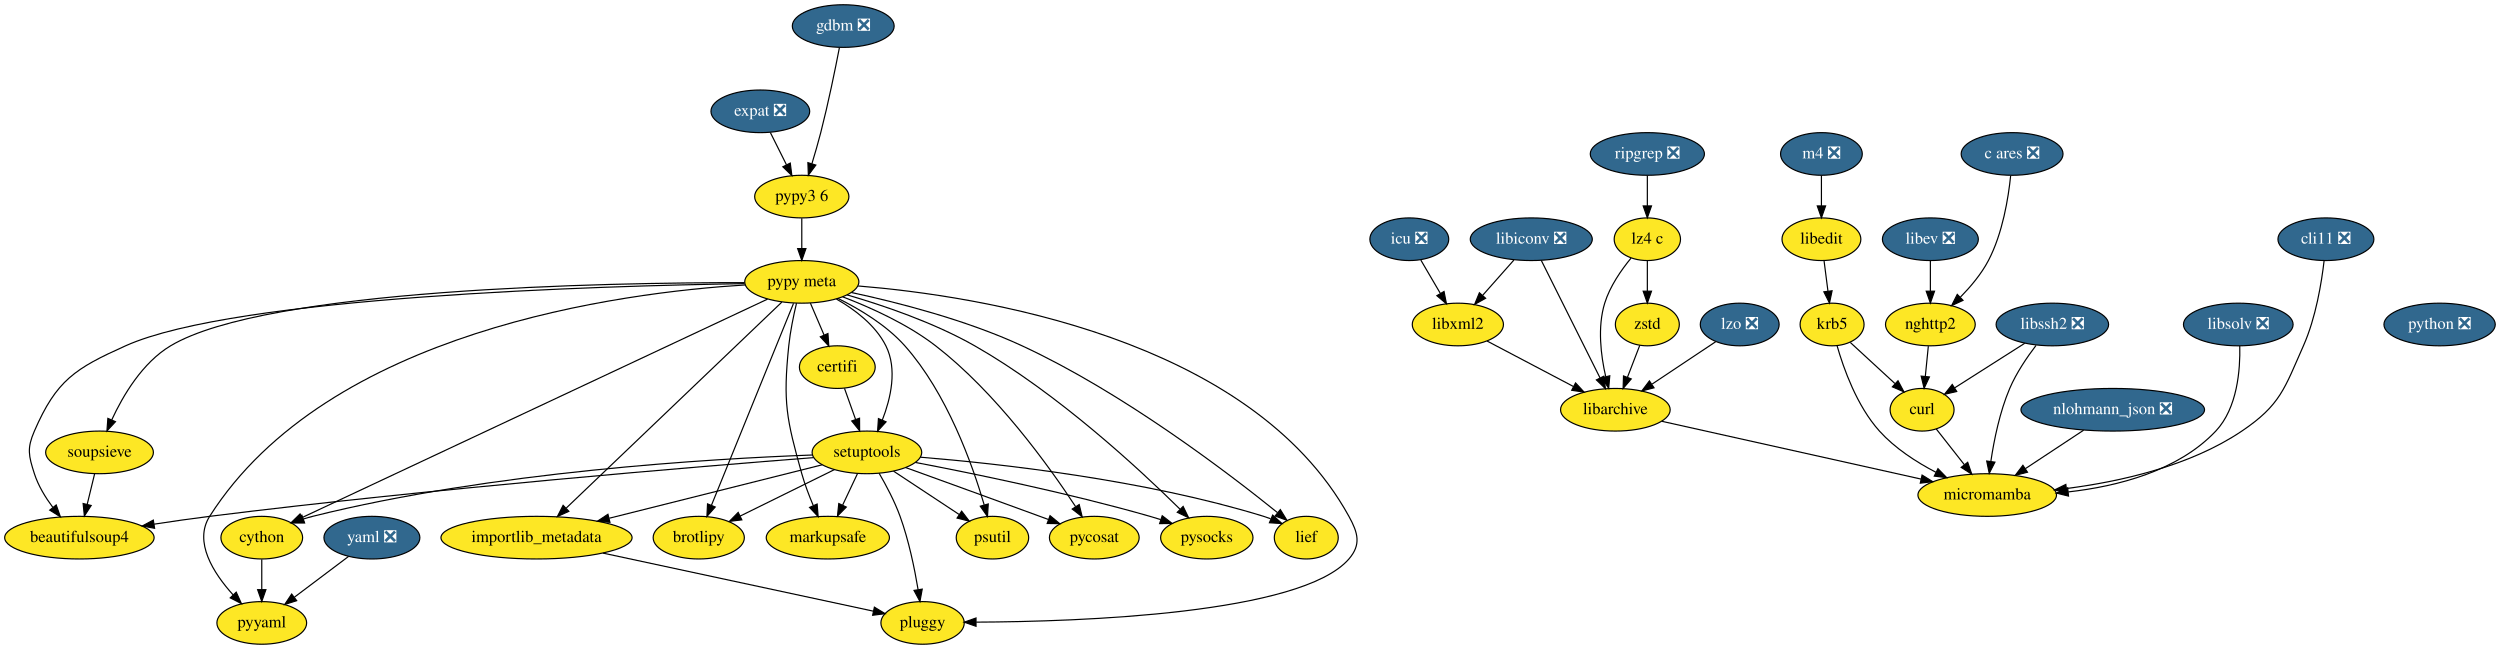
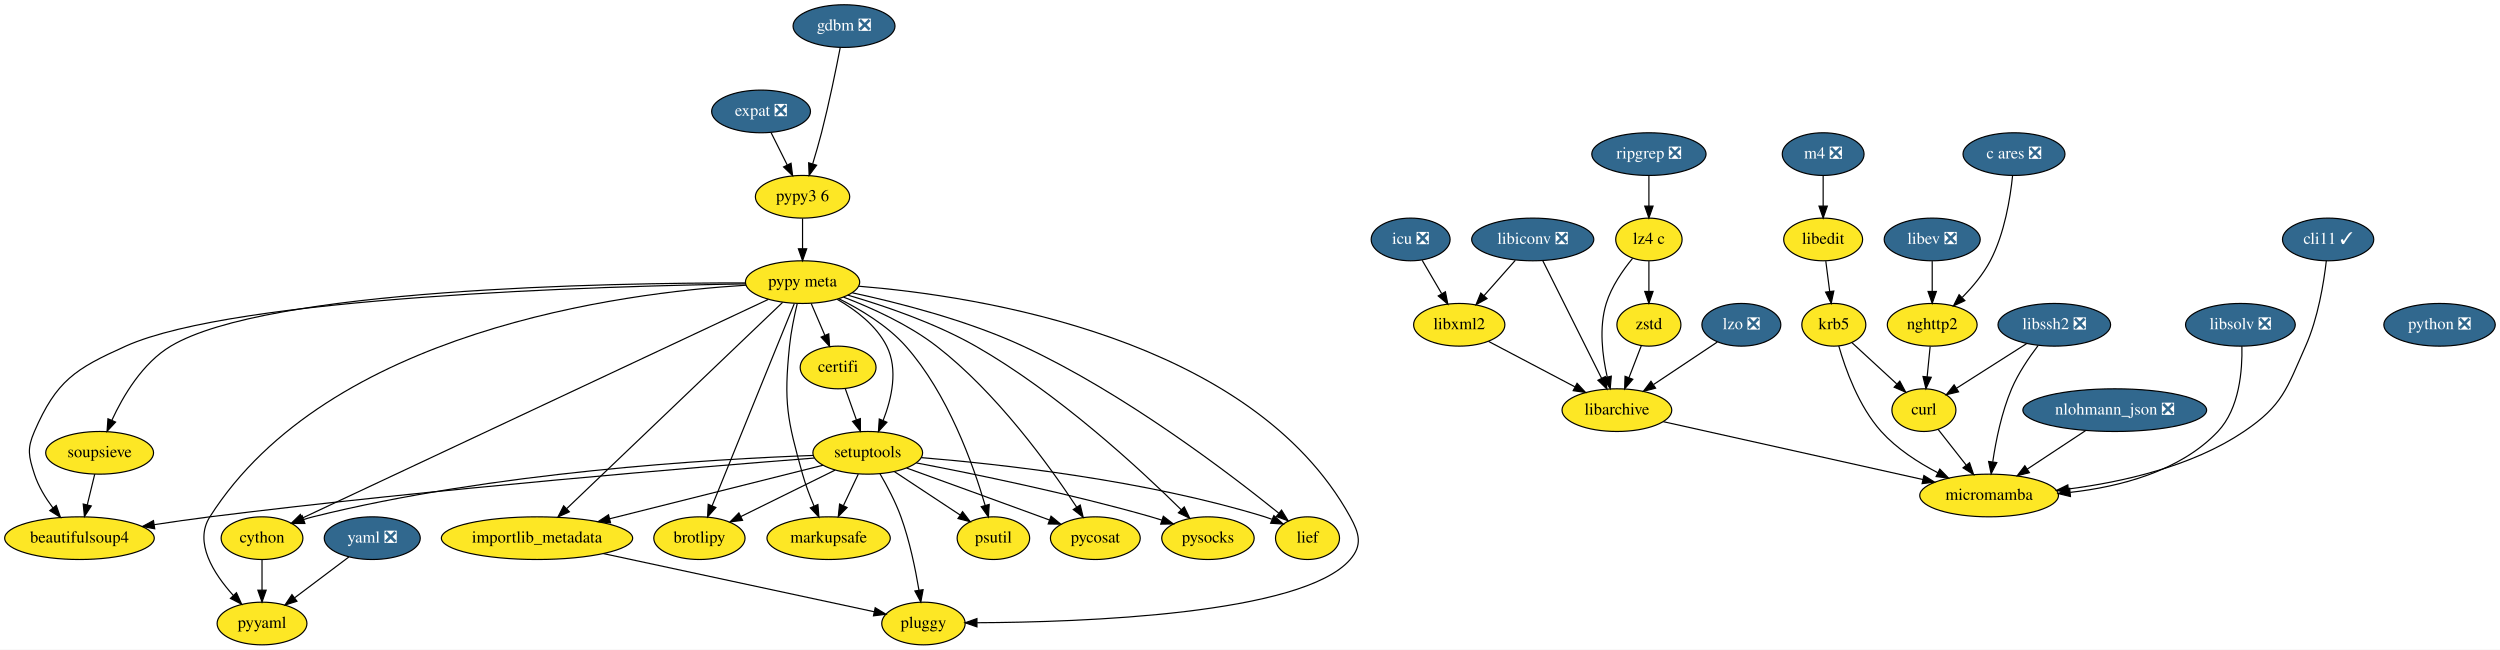
- <svg xmlns="http://www.w3.org/2000/svg" xmlns:xlink="http://www.w3.org/1999/xlink" width="2111pt" height="548pt" viewBox="0.00 0.00 2111.04 548.00">
+ <svg xmlns="http://www.w3.org/2000/svg" xmlns:xlink="http://www.w3.org/1999/xlink" width="2109pt" height="548pt" viewBox="0.00 0.00 2109.04 548.00">
  <g id="graph0" class="graph" transform="scale(1 1) rotate(0) translate(4 544)">
-     <polygon fill="white" stroke="transparent" points="-4,4 -4,-544 2107.04,-544 2107.04,4 -4,4" />
+     <polygon fill="white" stroke="transparent" points="-4,4 -4,-544 2105.04,-544 2105.04,4 -4,4" />
    <g id="node1" class="node">
      <g id="a_node1">
        <a xlink:href="https://github.com/conda-forge/beautifulsoup4-feedstock" xlink:title="beautifulsoup4">
          <ellipse fill="#fde725" stroke="black" cx="63.04" cy="-90" rx="63.09" ry="18" />
          <text text-anchor="middle" x="63.04" y="-86.3" font-family="Times,serif" font-size="14.00">beautifulsoup4</text>
        </a>
      </g>
    </g>
    <g id="node2" class="node">
      <g id="a_node2">
        <a xlink:href="https://github.com/conda-forge/brotlipy-feedstock" xlink:title="brotlipy">
          <ellipse fill="#fde725" stroke="black" cx="586.04" cy="-90" rx="38.5" ry="18" />
          <text text-anchor="middle" x="586.04" y="-86.3" font-family="Times,serif" font-size="14.00">brotlipy</text>
        </a>
      </g>
    </g>
    <g id="node3" class="node">
      <g id="a_node3">
        <a xlink:href="https://github.com/conda-forge/certifi-feedstock" xlink:title="certifi">
          <ellipse fill="#fde725" stroke="black" cx="703.04" cy="-234" rx="32" ry="18" />
          <text text-anchor="middle" x="703.04" y="-230.3" font-family="Times,serif" font-size="14.00">certifi</text>
        </a>
      </g>
    </g>
    <g id="node4" class="node">
      <g id="a_node4">
        <a xlink:href="https://github.com/conda-forge/setuptools-feedstock" xlink:title="setuptools">
          <ellipse fill="#fde725" stroke="black" cx="728.04" cy="-162" rx="46.29" ry="18" />
          <text text-anchor="middle" x="728.04" y="-158.3" font-family="Times,serif" font-size="14.00">setuptools</text>
        </a>
      </g>
    </g>
    <g id="edge1" class="edge">
      <path fill="none" stroke="black" d="M709.1,-216.05C711.91,-208.18 715.32,-198.62 718.48,-189.79" />
      <polygon fill="black" stroke="black" points="721.81,-190.87 721.87,-180.28 715.22,-188.52 721.81,-190.87" />
    </g>
    <g id="edge2" class="edge">
      <path fill="none" stroke="black" d="M682.98,-157.59C588.34,-150.23 362.02,-131.6 173.04,-108 157.79,-106.09 141.39,-103.73 126.03,-101.38" />
      <polygon fill="black" stroke="black" points="126.53,-97.91 116.11,-99.84 125.45,-104.83 126.53,-97.91" />
    </g>
    <g id="edge3" class="edge">
      <path fill="none" stroke="black" d="M700.67,-147.5C677.94,-136.3 645.48,-120.3 620.9,-108.18" />
      <polygon fill="black" stroke="black" points="622.42,-105.03 611.9,-103.75 619.33,-111.31 622.42,-105.03" />
    </g>
    <g id="node5" class="node">
      <g id="a_node5">
        <a xlink:href="https://github.com/conda-forge/cython-feedstock" xlink:title="cython">
          <ellipse fill="#fde725" stroke="black" cx="217.04" cy="-90" rx="34.5" ry="18" />
          <text text-anchor="middle" x="217.04" y="-86.3" font-family="Times,serif" font-size="14.00">cython</text>
        </a>
      </g>
    </g>
    <g id="edge4" class="edge">
      <path fill="none" stroke="black" d="M682.16,-159.8C597.51,-156.71 411.57,-145.83 260.04,-108 257.43,-107.35 254.77,-106.58 252.11,-105.72" />
      <polygon fill="black" stroke="black" points="253.2,-102.4 242.6,-102.38 250.87,-109 253.2,-102.4" />
    </g>
    <g id="node6" class="node">
      <g id="a_node6">
        <a xlink:href="https://github.com/conda-forge/markupsafe-feedstock" xlink:title="markupsafe">
          <ellipse fill="#fde725" stroke="black" cx="695.04" cy="-90" rx="52" ry="18" />
          <text text-anchor="middle" x="695.04" y="-86.3" font-family="Times,serif" font-size="14.00">markupsafe</text>
        </a>
      </g>
    </g>
    <g id="edge5" class="edge">
      <path fill="none" stroke="black" d="M720.06,-144.05C716.3,-136.09 711.74,-126.41 707.54,-117.51" />
      <polygon fill="black" stroke="black" points="710.62,-115.83 703.19,-108.28 704.29,-118.81 710.62,-115.83" />
    </g>
    <g id="node7" class="node">
      <g id="a_node7">
        <a xlink:href="https://github.com/conda-forge/pluggy-feedstock" xlink:title="pluggy">
          <ellipse fill="#fde725" stroke="black" cx="775.04" cy="-18" rx="35.19" ry="18" />
          <text text-anchor="middle" x="775.04" y="-14.3" font-family="Times,serif" font-size="14.00">pluggy</text>
        </a>
      </g>
    </g>
    <g id="edge6" class="edge">
      <path fill="none" stroke="black" d="M738.36,-144.36C744.28,-134.19 751.43,-120.72 756.04,-108 763.36,-87.86 768.25,-64.08 771.24,-46.17" />
      <polygon fill="black" stroke="black" points="774.73,-46.54 772.82,-36.12 767.81,-45.45 774.73,-46.54" />
    </g>
    <g id="node8" class="node">
      <g id="a_node8">
        <a xlink:href="https://github.com/conda-forge/psutil-feedstock" xlink:title="psutil">
          <ellipse fill="#fde725" stroke="black" cx="834.04" cy="-90" rx="30.59" ry="18" />
          <text text-anchor="middle" x="834.04" y="-86.3" font-family="Times,serif" font-size="14.00">psutil</text>
        </a>
      </g>
    </g>
    <g id="edge7" class="edge">
      <path fill="none" stroke="black" d="M750.52,-146.15C766.67,-135.49 788.55,-121.04 805.86,-109.61" />
      <polygon fill="black" stroke="black" points="808.03,-112.37 814.45,-103.94 804.17,-106.53 808.03,-112.37" />
    </g>
    <g id="node9" class="node">
      <g id="a_node9">
        <a xlink:href="https://github.com/conda-forge/pycosat-feedstock" xlink:title="pycosat">
          <ellipse fill="#fde725" stroke="black" cx="920.04" cy="-90" rx="37.89" ry="18" />
          <text text-anchor="middle" x="920.04" y="-86.3" font-family="Times,serif" font-size="14.00">pycosat</text>
        </a>
      </g>
    </g>
    <g id="edge8" class="edge">
      <path fill="none" stroke="black" d="M760.83,-149.16C790.43,-138.46 835.18,-122.24 874.04,-108 876.42,-107.13 878.87,-106.23 881.34,-105.32" />
      <polygon fill="black" stroke="black" points="882.68,-108.56 890.85,-101.82 880.26,-101.99 882.68,-108.56" />
    </g>
    <g id="node10" class="node">
      <g id="a_node10">
        <a xlink:href="https://github.com/conda-forge/pysocks-feedstock" xlink:title="pysocks">
          <ellipse fill="#fde725" stroke="black" cx="1015.04" cy="-90" rx="39" ry="18" />
          <text text-anchor="middle" x="1015.04" y="-86.3" font-family="Times,serif" font-size="14.00">pysocks</text>
        </a>
      </g>
    </g>
    <g id="edge9" class="edge">
      <path fill="none" stroke="black" d="M769.02,-153.5C816.93,-144.36 898.41,-127.68 967.04,-108 970.01,-107.15 973.06,-106.22 976.11,-105.24" />
      <polygon fill="black" stroke="black" points="977.41,-108.49 985.78,-102 975.19,-101.85 977.41,-108.49" />
    </g>
    <g id="node11" class="node">
      <g id="a_node11">
        <a xlink:href="https://github.com/conda-forge/importlib_metadata-feedstock" xlink:title="importlib_metadata">
          <ellipse fill="#fde725" stroke="black" cx="449.04" cy="-90" rx="80.69" ry="18" />
          <text text-anchor="middle" x="449.04" y="-86.3" font-family="Times,serif" font-size="14.00">importlib_metadata</text>
        </a>
      </g>
    </g>
    <g id="edge10" class="edge">
      <path fill="none" stroke="black" d="M690.42,-151.56C644.28,-139.98 565.45,-120.21 510.48,-106.41" />
      <polygon fill="black" stroke="black" points="511.05,-102.95 500.5,-103.91 509.35,-109.74 511.05,-102.95" />
    </g>
    <g id="node12" class="node">
      <g id="a_node12">
        <a xlink:href="https://github.com/conda-forge/lief-feedstock" xlink:title="lief">
          <ellipse fill="#fde725" stroke="black" cx="1099.04" cy="-90" rx="27" ry="18" />
          <text text-anchor="middle" x="1099.04" y="-86.3" font-family="Times,serif" font-size="14.00">lief</text>
        </a>
      </g>
    </g>
    <g id="edge11" class="edge">
      <path fill="none" stroke="black" d="M773.12,-157.95C838.32,-152.63 962.18,-139.1 1063.04,-108 1064.98,-107.4 1066.94,-106.72 1068.89,-105.98" />
      <polygon fill="black" stroke="black" points="1070.66,-109.04 1078.51,-101.92 1067.93,-102.59 1070.66,-109.04" />
    </g>
    <g id="node15" class="node">
      <g id="a_node15">
        <a xlink:href="https://github.com/conda-forge/pyyaml-feedstock" xlink:title="pyyaml">
          <ellipse fill="#fde725" stroke="black" cx="217.04" cy="-18" rx="37.89" ry="18" />
          <text text-anchor="middle" x="217.04" y="-14.3" font-family="Times,serif" font-size="14.00">pyyaml</text>
        </a>
      </g>
    </g>
    <g id="edge13" class="edge">
      <path fill="none" stroke="black" d="M217.04,-71.7C217.04,-63.98 217.04,-54.71 217.04,-46.11" />
      <polygon fill="black" stroke="black" points="220.54,-46.1 217.04,-36.1 213.54,-46.1 220.54,-46.1" />
    </g>
    <g id="edge33" class="edge">
      <path fill="none" stroke="black" d="M505.09,-76.97C570,-63.03 675.44,-40.39 733.47,-27.93" />
      <polygon fill="black" stroke="black" points="734.35,-31.32 743.39,-25.8 732.88,-24.47 734.35,-31.32" />
    </g>
    <g id="node13" class="node">
      <g id="a_node13">
        <a xlink:href="https://github.com/conda-forge/curl-feedstock" xlink:title="curl">
          <ellipse fill="#fde725" stroke="black" cx="1619.04" cy="-198" rx="27" ry="18" />
          <text text-anchor="middle" x="1619.04" y="-194.3" font-family="Times,serif" font-size="14.00">curl</text>
        </a>
      </g>
    </g>
    <g id="node14" class="node">
      <g id="a_node14">
        <a xlink:href="https://github.com/conda-forge/micromamba-feedstock" xlink:title="micromamba">
          <ellipse fill="#fde725" stroke="black" cx="1674.04" cy="-126" rx="58.5" ry="18" />
          <text text-anchor="middle" x="1674.04" y="-122.3" font-family="Times,serif" font-size="14.00">micromamba</text>
        </a>
      </g>
    </g>
    <g id="edge12" class="edge">
      <path fill="none" stroke="black" d="M1630.98,-181.81C1637.89,-173.02 1646.76,-161.73 1654.65,-151.69" />
      <polygon fill="black" stroke="black" points="1657.55,-153.65 1660.98,-143.63 1652.05,-149.33 1657.55,-153.65" />
    </g>
    <g id="node16" class="node">
      <g id="a_node16">
        <a xlink:href="https://github.com/conda-forge/expat-feedstock/pull/25" xlink:title="expat ❎">
          <ellipse fill="#31688e" stroke="black" cx="638.04" cy="-450" rx="41.69" ry="18" />
          <text text-anchor="middle" x="638.04" y="-446.3" font-family="Times,serif" font-size="14.00" fill="white">expat ❎</text>
        </a>
      </g>
    </g>
    <g id="node17" class="node">
      <g id="a_node17">
        <a xlink:href="https://github.com/conda-forge/pypy3.6-feedstock" xlink:title="pypy3 6">
          <ellipse fill="#fde725" stroke="black" cx="673.04" cy="-378" rx="39.79" ry="18" />
          <text text-anchor="middle" x="673.04" y="-374.3" font-family="Times,serif" font-size="14.00">pypy3 6</text>
        </a>
      </g>
    </g>
    <g id="edge14" class="edge">
      <path fill="none" stroke="black" d="M646.52,-432.05C650.6,-423.89 655.59,-413.91 660.13,-404.82" />
      <polygon fill="black" stroke="black" points="663.31,-406.3 664.65,-395.79 657.05,-403.17 663.31,-406.3" />
    </g>
    <g id="node18" class="node">
      <g id="a_node18">
        <a xlink:href="https://github.com/conda-forge/pypy-meta-feedstock" xlink:title="pypy meta">
          <ellipse fill="#fde725" stroke="black" cx="673.04" cy="-306" rx="48.19" ry="18" />
          <text text-anchor="middle" x="673.04" y="-302.3" font-family="Times,serif" font-size="14.00">pypy meta</text>
        </a>
      </g>
    </g>
    <g id="edge15" class="edge">
      <path fill="none" stroke="black" d="M673.04,-359.7C673.04,-351.98 673.04,-342.71 673.04,-334.11" />
      <polygon fill="black" stroke="black" points="676.54,-334.1 673.04,-324.1 669.54,-334.1 676.54,-334.1" />
    </g>
    <g id="edge40" class="edge">
      <path fill="none" stroke="black" d="M624.73,-304.5C504.53,-302.63 195.02,-293.77 102.04,-252 59.31,-232.8 43.7,-222.98 25.04,-180 18.67,-165.32 20.15,-159.23 25.04,-144 28.32,-133.81 34.35,-123.93 40.67,-115.5" />
      <polygon fill="black" stroke="black" points="43.46,-117.61 46.98,-107.61 38,-113.24 43.46,-117.61" />
    </g>
    <g id="edge41" class="edge">
      <path fill="none" stroke="black" d="M666.07,-287.85C650.89,-250.5 614.76,-161.63 596.7,-117.21" />
      <polygon fill="black" stroke="black" points="599.94,-115.88 592.93,-107.94 593.45,-118.52 599.94,-115.88" />
    </g>
    <g id="edge42" class="edge">
      <path fill="none" stroke="black" d="M680.31,-288.05C683.77,-279.97 687.99,-270.12 691.85,-261.11" />
      <polygon fill="black" stroke="black" points="695.13,-262.36 695.85,-251.79 688.69,-259.6 695.13,-262.36" />
    </g>
    <g id="edge43" class="edge">
      <path fill="none" stroke="black" d="M702.29,-291.49C717.75,-282.64 735.29,-269.46 744.04,-252 753.89,-232.37 748.2,-207.63 741.01,-189.21" />
      <polygon fill="black" stroke="black" points="744.21,-187.79 737.07,-179.96 737.77,-190.54 744.21,-187.79" />
    </g>
    <g id="edge44" class="edge">
      <path fill="none" stroke="black" d="M644.17,-291.45C563.69,-253.68 337.09,-147.34 250.9,-106.89" />
      <polygon fill="black" stroke="black" points="252.35,-103.7 241.81,-102.62 249.38,-110.04 252.35,-103.7" />
    </g>
    <g id="edge46" class="edge">
      <path fill="none" stroke="black" d="M668.58,-287.95C666.11,-277.63 663.29,-264.15 662.04,-252 657.12,-204 660.06,-190.47 673.04,-144 675.55,-135.03 679.16,-125.55 682.73,-117.13" />
      <polygon fill="black" stroke="black" points="686,-118.38 686.84,-107.81 679.6,-115.55 686,-118.38" />
    </g>
    <g id="edge47" class="edge">
      <path fill="none" stroke="black" d="M720.61,-302.53C820.91,-294.36 1051.71,-259.2 1135.04,-108 1142.77,-93.99 1145.5,-84.11 1135.04,-72 1094.87,-25.48 907.77,-19.06 820.32,-18.66" />
      <polygon fill="black" stroke="black" points="820.17,-15.16 810.16,-18.63 820.16,-22.16 820.17,-15.16" />
    </g>
    <g id="edge48" class="edge">
      <path fill="none" stroke="black" d="M703.58,-292.02C721.88,-282.99 744.52,-269.44 760.04,-252 795.63,-212.01 817.03,-152.01 827.08,-117.67" />
      <polygon fill="black" stroke="black" points="830.5,-118.46 829.84,-107.88 823.76,-116.56 830.5,-118.46" />
    </g>
    <g id="edge49" class="edge">
      <path fill="none" stroke="black" d="M707.6,-293.35C731.17,-284.35 762.29,-270.34 786.04,-252 837.04,-212.62 881.63,-150.64 904.26,-116.2" />
      <polygon fill="black" stroke="black" points="907.29,-117.95 909.79,-107.66 901.41,-114.15 907.29,-117.95" />
    </g>
    <g id="edge50" class="edge">
      <path fill="none" stroke="black" d="M711.18,-295.03C741.58,-286.19 784.6,-271.63 819.04,-252 888.41,-212.48 957.82,-148.19 992.43,-114.03" />
      <polygon fill="black" stroke="black" points="995.05,-116.36 999.67,-106.83 990.11,-111.4 995.05,-116.36" />
    </g>
    <g id="edge51" class="edge">
      <path fill="none" stroke="black" d="M656.21,-288.92C617.16,-251.61 520.25,-159.02 474.16,-115" />
      <polygon fill="black" stroke="black" points="476.34,-112.24 466.69,-107.86 471.51,-117.3 476.34,-112.24" />
    </g>
    <g id="edge52" class="edge">
      <path fill="none" stroke="black" d="M715.01,-296.99C753.6,-288.71 811.83,-273.9 859.04,-252 944.21,-212.5 1033.09,-144.73 1074.76,-111.12" />
      <polygon fill="black" stroke="black" points="1077.13,-113.7 1082.68,-104.68 1072.72,-108.27 1077.13,-113.7" />
    </g>
    <g id="edge45" class="edge">
      <path fill="none" stroke="black" d="M625.32,-303.4C520.76,-296.98 272.88,-265.1 173.04,-108 159.37,-86.49 176.18,-60.13 192.81,-41.71" />
      <polygon fill="black" stroke="black" points="195.47,-43.99 199.84,-34.33 190.41,-39.16 195.47,-43.99" />
    </g>
    <g id="node37" class="node">
      <g id="a_node37">
        <a xlink:href="https://github.com/conda-forge/soupsieve-feedstock" xlink:title="soupsieve">
          <ellipse fill="#fde725" stroke="black" cx="80.04" cy="-162" rx="45.5" ry="18" />
          <text text-anchor="middle" x="80.04" y="-158.3" font-family="Times,serif" font-size="14.00">soupsieve</text>
        </a>
      </g>
    </g>
    <g id="edge53" class="edge">
      <path fill="none" stroke="black" d="M624.81,-305.35C509.46,-305.38 221.18,-300.45 140.04,-252 116.29,-237.81 99.91,-210.14 90.33,-189.4" />
      <polygon fill="black" stroke="black" points="93.5,-187.92 86.3,-180.15 87.09,-190.72 93.5,-187.92" />
    </g>
    <g id="node19" class="node">
      <g id="a_node19">
        <a xlink:href="https://github.com/conda-forge/icu-feedstock/pull/30" xlink:title="icu ❎">
          <ellipse fill="#31688e" stroke="black" cx="1186.04" cy="-342" rx="33.29" ry="18" />
          <text text-anchor="middle" x="1186.04" y="-338.3" font-family="Times,serif" font-size="14.00" fill="white">icu ❎</text>
        </a>
      </g>
    </g>
    <g id="node20" class="node">
      <g id="a_node20">
        <a xlink:href="https://github.com/conda-forge/libxml2-feedstock" xlink:title="libxml2">
          <ellipse fill="#fde725" stroke="black" cx="1227.04" cy="-270" rx="38.5" ry="18" />
          <text text-anchor="middle" x="1227.04" y="-266.3" font-family="Times,serif" font-size="14.00">libxml2</text>
        </a>
      </g>
    </g>
    <g id="edge16" class="edge">
      <path fill="none" stroke="black" d="M1195.76,-324.41C1200.66,-316.04 1206.71,-305.71 1212.18,-296.37" />
      <polygon fill="black" stroke="black" points="1215.36,-297.87 1217.4,-287.47 1209.32,-294.33 1215.36,-297.87" />
    </g>
    <g id="node21" class="node">
      <g id="a_node21">
        <a xlink:href="https://github.com/conda-forge/libarchive-feedstock" xlink:title="libarchive">
          <ellipse fill="#fde725" stroke="black" cx="1360.04" cy="-198" rx="46.29" ry="18" />
          <text text-anchor="middle" x="1360.04" y="-194.3" font-family="Times,serif" font-size="14.00">libarchive</text>
        </a>
      </g>
    </g>
    <g id="edge17" class="edge">
      <path fill="none" stroke="black" d="M1251.75,-256C1272.22,-245.23 1301.57,-229.78 1324.55,-217.68" />
      <polygon fill="black" stroke="black" points="1326.43,-220.65 1333.65,-212.89 1323.17,-214.45 1326.43,-220.65" />
    </g>
    <g id="edge20" class="edge">
      <path fill="none" stroke="black" d="M1399.18,-188.28C1454.34,-175.98 1555.26,-153.48 1618.26,-139.44" />
      <polygon fill="black" stroke="black" points="1619.04,-142.85 1628.04,-137.26 1617.52,-136.02 1619.04,-142.85" />
    </g>
    <g id="node22" class="node">
      <g id="a_node22">
        <a xlink:href="https://github.com/conda-forge/krb5-feedstock" xlink:title="krb5">
          <ellipse fill="#fde725" stroke="black" cx="1543.04" cy="-270" rx="27" ry="18" />
          <text text-anchor="middle" x="1543.04" y="-266.3" font-family="Times,serif" font-size="14.00">krb5</text>
        </a>
      </g>
    </g>
    <g id="edge18" class="edge">
      <path fill="none" stroke="black" d="M1558.42,-254.83C1569.24,-244.87 1583.9,-231.37 1596.1,-220.14" />
      <polygon fill="black" stroke="black" points="1598.7,-222.49 1603.69,-213.14 1593.96,-217.34 1598.7,-222.49" />
    </g>
    <g id="edge19" class="edge">
      <path fill="none" stroke="black" d="M1547.22,-252.18C1552.73,-232.87 1564,-201.15 1583.04,-180 1596.15,-165.44 1614.23,-153.78 1630.82,-145.15" />
      <polygon fill="black" stroke="black" points="1632.45,-148.25 1639.84,-140.66 1629.33,-141.98 1632.45,-148.25" />
    </g>
    <g id="node23" class="node">
      <g id="a_node23">
        <a xlink:href="https://github.com/conda-forge/libedit-feedstock" xlink:title="libedit">
          <ellipse fill="#fde725" stroke="black" cx="1534.04" cy="-342" rx="33.29" ry="18" />
          <text text-anchor="middle" x="1534.04" y="-338.3" font-family="Times,serif" font-size="14.00">libedit</text>
        </a>
      </g>
    </g>
    <g id="edge21" class="edge">
      <path fill="none" stroke="black" d="M1536.27,-323.7C1537.26,-315.98 1538.45,-306.71 1539.56,-298.11" />
      <polygon fill="black" stroke="black" points="1543.04,-298.47 1540.85,-288.1 1536.1,-297.58 1543.04,-298.47" />
    </g>
    <g id="node24" class="node">
      <g id="a_node24">
        <a xlink:href="https://github.com/conda-forge/libev-feedstock/pull/9" xlink:title="libev ❎">
          <ellipse fill="#31688e" stroke="black" cx="1626.04" cy="-342" rx="40.5" ry="18" />
          <text text-anchor="middle" x="1626.04" y="-338.3" font-family="Times,serif" font-size="14.00" fill="white">libev ❎</text>
        </a>
      </g>
    </g>
    <g id="node25" class="node">
      <g id="a_node25">
        <a xlink:href="https://github.com/conda-forge/nghttp2-feedstock" xlink:title="nghttp2">
          <ellipse fill="#fde725" stroke="black" cx="1626.04" cy="-270" rx="37.89" ry="18" />
          <text text-anchor="middle" x="1626.04" y="-266.3" font-family="Times,serif" font-size="14.00">nghttp2</text>
        </a>
      </g>
    </g>
    <g id="edge22" class="edge">
      <path fill="none" stroke="black" d="M1626.04,-323.7C1626.04,-315.98 1626.04,-306.71 1626.04,-298.11" />
      <polygon fill="black" stroke="black" points="1629.54,-298.1 1626.04,-288.1 1622.54,-298.1 1629.54,-298.1" />
    </g>
    <g id="edge23" class="edge">
      <path fill="none" stroke="black" d="M1624.31,-251.7C1623.54,-243.98 1622.62,-234.71 1621.76,-226.11" />
      <polygon fill="black" stroke="black" points="1625.23,-225.71 1620.75,-216.1 1618.27,-226.4 1625.23,-225.71" />
    </g>
    <g id="node26" class="node">
      <g id="a_node26">
        <a xlink:href="https://github.com/conda-forge/libiconv-feedstock/pull/31" xlink:title="libiconv ❎">
          <ellipse fill="#31688e" stroke="black" cx="1289.04" cy="-342" rx="51.5" ry="18" />
          <text text-anchor="middle" x="1289.04" y="-338.3" font-family="Times,serif" font-size="14.00" fill="white">libiconv ❎</text>
        </a>
      </g>
    </g>
    <g id="edge24" class="edge">
      <path fill="none" stroke="black" d="M1274.35,-324.41C1266.44,-315.48 1256.55,-304.31 1247.86,-294.5" />
      <polygon fill="black" stroke="black" points="1250.46,-292.15 1241.21,-286.99 1245.22,-296.79 1250.46,-292.15" />
    </g>
    <g id="edge25" class="edge">
      <path fill="none" stroke="black" d="M1297.47,-324.15C1309.74,-299.6 1332.66,-253.77 1347.09,-224.91" />
      <polygon fill="black" stroke="black" points="1350.29,-226.33 1351.63,-215.82 1344.03,-223.2 1350.29,-226.33" />
    </g>
    <g id="node27" class="node">
      <g id="a_node27">
        <a xlink:href="https://github.com/conda-forge/libssh2-feedstock/pull/42" xlink:title="libssh2 ❎">
          <ellipse fill="#31688e" stroke="black" cx="1729.04" cy="-270" rx="47.5" ry="18" />
          <text text-anchor="middle" x="1729.04" y="-266.3" font-family="Times,serif" font-size="14.00" fill="white">libssh2 ❎</text>
        </a>
      </g>
    </g>
    <g id="edge26" class="edge">
      <path fill="none" stroke="black" d="M1705.72,-254.15C1688.37,-243.12 1664.66,-228.03 1646.42,-216.42" />
      <polygon fill="black" stroke="black" points="1648.27,-213.45 1637.95,-211.03 1644.51,-219.36 1648.27,-213.45" />
    </g>
    <g id="edge27" class="edge">
      <path fill="none" stroke="black" d="M1715.24,-252.32C1707.63,-242.34 1698.63,-229.09 1693.04,-216 1684.63,-196.29 1679.8,-172.49 1677.12,-154.46" />
      <polygon fill="black" stroke="black" points="1680.55,-153.76 1675.74,-144.33 1673.62,-154.71 1680.55,-153.76" />
    </g>
    <g id="node28" class="node">
      <g id="a_node28">
        <a xlink:href="https://github.com/conda-forge/lz4-c-feedstock" xlink:title="lz4 c">
          <ellipse fill="#fde725" stroke="black" cx="1387.04" cy="-342" rx="28" ry="18" />
          <text text-anchor="middle" x="1387.04" y="-338.3" font-family="Times,serif" font-size="14.00">lz4 c</text>
        </a>
      </g>
    </g>
    <g id="edge28" class="edge">
      <path fill="none" stroke="black" d="M1373.29,-326.07C1365.08,-316.1 1355.43,-302.25 1351.04,-288 1344.82,-267.77 1347.78,-243.87 1351.9,-225.92" />
      <polygon fill="black" stroke="black" points="1355.32,-226.68 1354.4,-216.12 1348.53,-224.95 1355.32,-226.68" />
    </g>
    <g id="node29" class="node">
      <g id="a_node29">
        <a xlink:href="https://github.com/conda-forge/zstd-feedstock" xlink:title="zstd">
          <ellipse fill="#fde725" stroke="black" cx="1387.04" cy="-270" rx="27" ry="18" />
          <text text-anchor="middle" x="1387.04" y="-266.3" font-family="Times,serif" font-size="14.00">zstd</text>
        </a>
      </g>
    </g>
    <g id="edge29" class="edge">
      <path fill="none" stroke="black" d="M1387.04,-323.7C1387.04,-315.98 1387.04,-306.71 1387.04,-298.11" />
      <polygon fill="black" stroke="black" points="1390.54,-298.1 1387.04,-288.1 1383.54,-298.1 1390.54,-298.1" />
    </g>
    <g id="edge30" class="edge">
      <path fill="none" stroke="black" d="M1380.65,-252.41C1377.53,-244.34 1373.71,-234.43 1370.21,-225.35" />
      <polygon fill="black" stroke="black" points="1373.45,-224.03 1366.58,-215.96 1366.92,-226.55 1373.45,-224.03" />
    </g>
    <g id="node30" class="node">
      <g id="a_node30">
        <a xlink:href="https://github.com/conda-forge/lzo-feedstock/pull/6" xlink:title="lzo ❎">
          <ellipse fill="#31688e" stroke="black" cx="1465.04" cy="-270" rx="33.29" ry="18" />
          <text text-anchor="middle" x="1465.04" y="-266.3" font-family="Times,serif" font-size="14.00" fill="white">lzo ❎</text>
        </a>
      </g>
    </g>
    <g id="edge31" class="edge">
      <path fill="none" stroke="black" d="M1444.8,-255.5C1429.58,-245.35 1408.44,-231.27 1391.09,-219.7" />
      <polygon fill="black" stroke="black" points="1392.67,-216.54 1382.41,-213.91 1388.79,-222.37 1392.67,-216.54" />
    </g>
    <g id="node31" class="node">
      <g id="a_node31">
        <a xlink:href="https://github.com/conda-forge/m4-feedstock/pull/18" xlink:title="m4 ❎">
          <ellipse fill="#31688e" stroke="black" cx="1534.04" cy="-414" rx="34.5" ry="18" />
          <text text-anchor="middle" x="1534.04" y="-410.3" font-family="Times,serif" font-size="14.00" fill="white">m4 ❎</text>
        </a>
      </g>
    </g>
    <g id="edge32" class="edge">
      <path fill="none" stroke="black" d="M1534.04,-395.7C1534.04,-387.98 1534.04,-378.71 1534.04,-370.11" />
      <polygon fill="black" stroke="black" points="1537.54,-370.1 1534.04,-360.1 1530.54,-370.1 1537.54,-370.1" />
    </g>
    <g id="node32" class="node">
      <g id="a_node32">
        <a xlink:href="https://github.com/conda-forge/python-feedstock/pull/376" xlink:title="python ❎">
-           <ellipse fill="#31688e" stroke="black" cx="2056.04" cy="-270" rx="47" ry="18" />
-           <text text-anchor="middle" x="2056.04" y="-266.3" font-family="Times,serif" font-size="14.00" fill="white">python ❎</text>
+           <ellipse fill="#31688e" stroke="black" cx="2054.04" cy="-270" rx="47" ry="18" />
+           <text text-anchor="middle" x="2054.04" y="-266.3" font-family="Times,serif" font-size="14.00" fill="white">python ❎</text>
        </a>
      </g>
    </g>
    <g id="node33" class="node">
      <g id="a_node33">
        <a xlink:href="https://github.com/conda-forge/yaml-feedstock/pull/18" xlink:title="yaml ❎">
          <ellipse fill="#31688e" stroke="black" cx="310.04" cy="-90" rx="40.5" ry="18" />
          <text text-anchor="middle" x="310.04" y="-86.3" font-family="Times,serif" font-size="14.00" fill="white">yaml ❎</text>
        </a>
      </g>
    </g>
    <g id="edge34" class="edge">
      <path fill="none" stroke="black" d="M290.32,-74.15C277.04,-64.16 259.34,-50.83 244.66,-39.78" />
      <polygon fill="black" stroke="black" points="246.51,-36.8 236.42,-33.58 242.3,-42.39 246.51,-36.8" />
    </g>
    <g id="node34" class="node">
      <g id="a_node34">
        <a xlink:href="https://github.com/conda-forge/gdbm-feedstock/pull/3" xlink:title="gdbm ❎">
          <ellipse fill="#31688e" stroke="black" cx="708.04" cy="-522" rx="43" ry="18" />
          <text text-anchor="middle" x="708.04" y="-518.3" font-family="Times,serif" font-size="14.00" fill="white">gdbm ❎</text>
        </a>
      </g>
    </g>
    <g id="edge35" class="edge">
      <path fill="none" stroke="black" d="M704.82,-503.84C701.34,-485.84 695.42,-456.79 689.04,-432 686.83,-423.4 684.13,-414.1 681.58,-405.73" />
      <polygon fill="black" stroke="black" points="684.9,-404.6 678.59,-396.08 678.21,-406.67 684.9,-404.6" />
    </g>
    <g id="node35" class="node">
      <g id="a_node35">
        <a xlink:href="https://github.com/conda-forge/nlohmann_json-feedstock/pull/20" xlink:title="nlohmann_json ❎">
          <ellipse fill="#31688e" stroke="black" cx="1780.04" cy="-198" rx="77.5" ry="18" />
          <text text-anchor="middle" x="1780.04" y="-194.3" font-family="Times,serif" font-size="14.00" fill="white">nlohmann_json ❎</text>
        </a>
      </g>
    </g>
    <g id="edge36" class="edge">
      <path fill="none" stroke="black" d="M1755.46,-180.76C1740.8,-171.09 1722.03,-158.69 1706.21,-148.24" />
      <polygon fill="black" stroke="black" points="1708.04,-145.26 1697.77,-142.67 1704.18,-151.1 1708.04,-145.26" />
    </g>
    <g id="node36" class="node">
      <g id="a_node36">
        <a xlink:href="https://github.com/conda-forge/c-ares-feedstock/pull/8" xlink:title="c ares ❎">
          <ellipse fill="#31688e" stroke="black" cx="1695.04" cy="-414" rx="43" ry="18" />
          <text text-anchor="middle" x="1695.04" y="-410.3" font-family="Times,serif" font-size="14.00" fill="white">c ares ❎</text>
        </a>
      </g>
    </g>
    <g id="edge37" class="edge">
      <path fill="none" stroke="black" d="M1693.83,-395.69C1691.93,-377.05 1687.12,-346.99 1675.04,-324 1669.1,-312.67 1660.1,-301.95 1651.43,-293.15" />
      <polygon fill="black" stroke="black" points="1653.6,-290.39 1643.98,-285.95 1648.74,-295.42 1653.6,-290.39" />
    </g>
    <g id="edge38" class="edge">
      <path fill="none" stroke="black" d="M75.93,-144.05C74.04,-136.26 71.74,-126.82 69.62,-118.08" />
      <polygon fill="black" stroke="black" points="73,-117.17 67.24,-108.28 66.2,-118.82 73,-117.17" />
    </g>
    <g id="node38" class="node">
      <g id="a_node38">
        <a xlink:href="https://github.com/conda-forge/libsolv-feedstock/pull/40" xlink:title="libsolv ❎">
          <ellipse fill="#31688e" stroke="black" cx="1886.04" cy="-270" rx="46.29" ry="18" />
          <text text-anchor="middle" x="1886.04" y="-266.3" font-family="Times,serif" font-size="14.00" fill="white">libsolv ❎</text>
        </a>
      </g>
    </g>
    <g id="edge39" class="edge">
      <path fill="none" stroke="black" d="M1887.3,-251.88C1887.78,-231.98 1885.37,-199.42 1867.04,-180 1835.2,-146.27 1784.09,-133.3 1742.46,-128.62" />
      <polygon fill="black" stroke="black" points="1742.67,-125.12 1732.37,-127.62 1741.98,-132.09 1742.67,-125.12" />
    </g>
    <g id="node39" class="node">
      <g id="a_node39">
        <a xlink:href="https://github.com/conda-forge/ripgrep-feedstock/pull/15" xlink:title="ripgrep ❎">
          <ellipse fill="#31688e" stroke="black" cx="1387.04" cy="-414" rx="48.19" ry="18" />
          <text text-anchor="middle" x="1387.04" y="-410.3" font-family="Times,serif" font-size="14.00" fill="white">ripgrep ❎</text>
        </a>
      </g>
    </g>
    <g id="edge54" class="edge">
      <path fill="none" stroke="black" d="M1387.04,-395.7C1387.04,-387.98 1387.04,-378.71 1387.04,-370.11" />
      <polygon fill="black" stroke="black" points="1390.54,-370.1 1387.04,-360.1 1383.54,-370.1 1390.54,-370.1" />
    </g>
    <g id="node40" class="node">
      <g id="a_node40">
-         <a xlink:href="https://github.com/conda-forge/cli11-feedstock/pull/5" xlink:title="cli11 ❎">
-           <ellipse fill="#31688e" stroke="black" cx="1960.04" cy="-342" rx="40.5" ry="18" />
-           <text text-anchor="middle" x="1960.04" y="-338.3" font-family="Times,serif" font-size="14.00" fill="white">cli11 ❎</text>
+         <a xlink:href="https://github.com/conda-forge/cli11-feedstock/pull/5" xlink:title="cli11 ✓">
+           <ellipse fill="#31688e" stroke="black" cx="1960.04" cy="-342" rx="38.5" ry="18" />
+           <text text-anchor="middle" x="1960.04" y="-338.3" font-family="Times,serif" font-size="14.00" fill="white">cli11 ✓</text>
        </a>
      </g>
    </g>
    <g id="edge55" class="edge">
      <path fill="none" stroke="black" d="M1958.52,-323.95C1956.4,-305.55 1951.56,-275.68 1941.04,-252 1925.02,-215.92 1921.77,-202.08 1889.04,-180 1845.05,-150.32 1785.97,-137.24 1740.88,-131.48" />
      <polygon fill="black" stroke="black" points="1741.25,-128 1730.9,-130.3 1740.42,-134.95 1741.25,-128" />
    </g>
  </g>
</svg>
